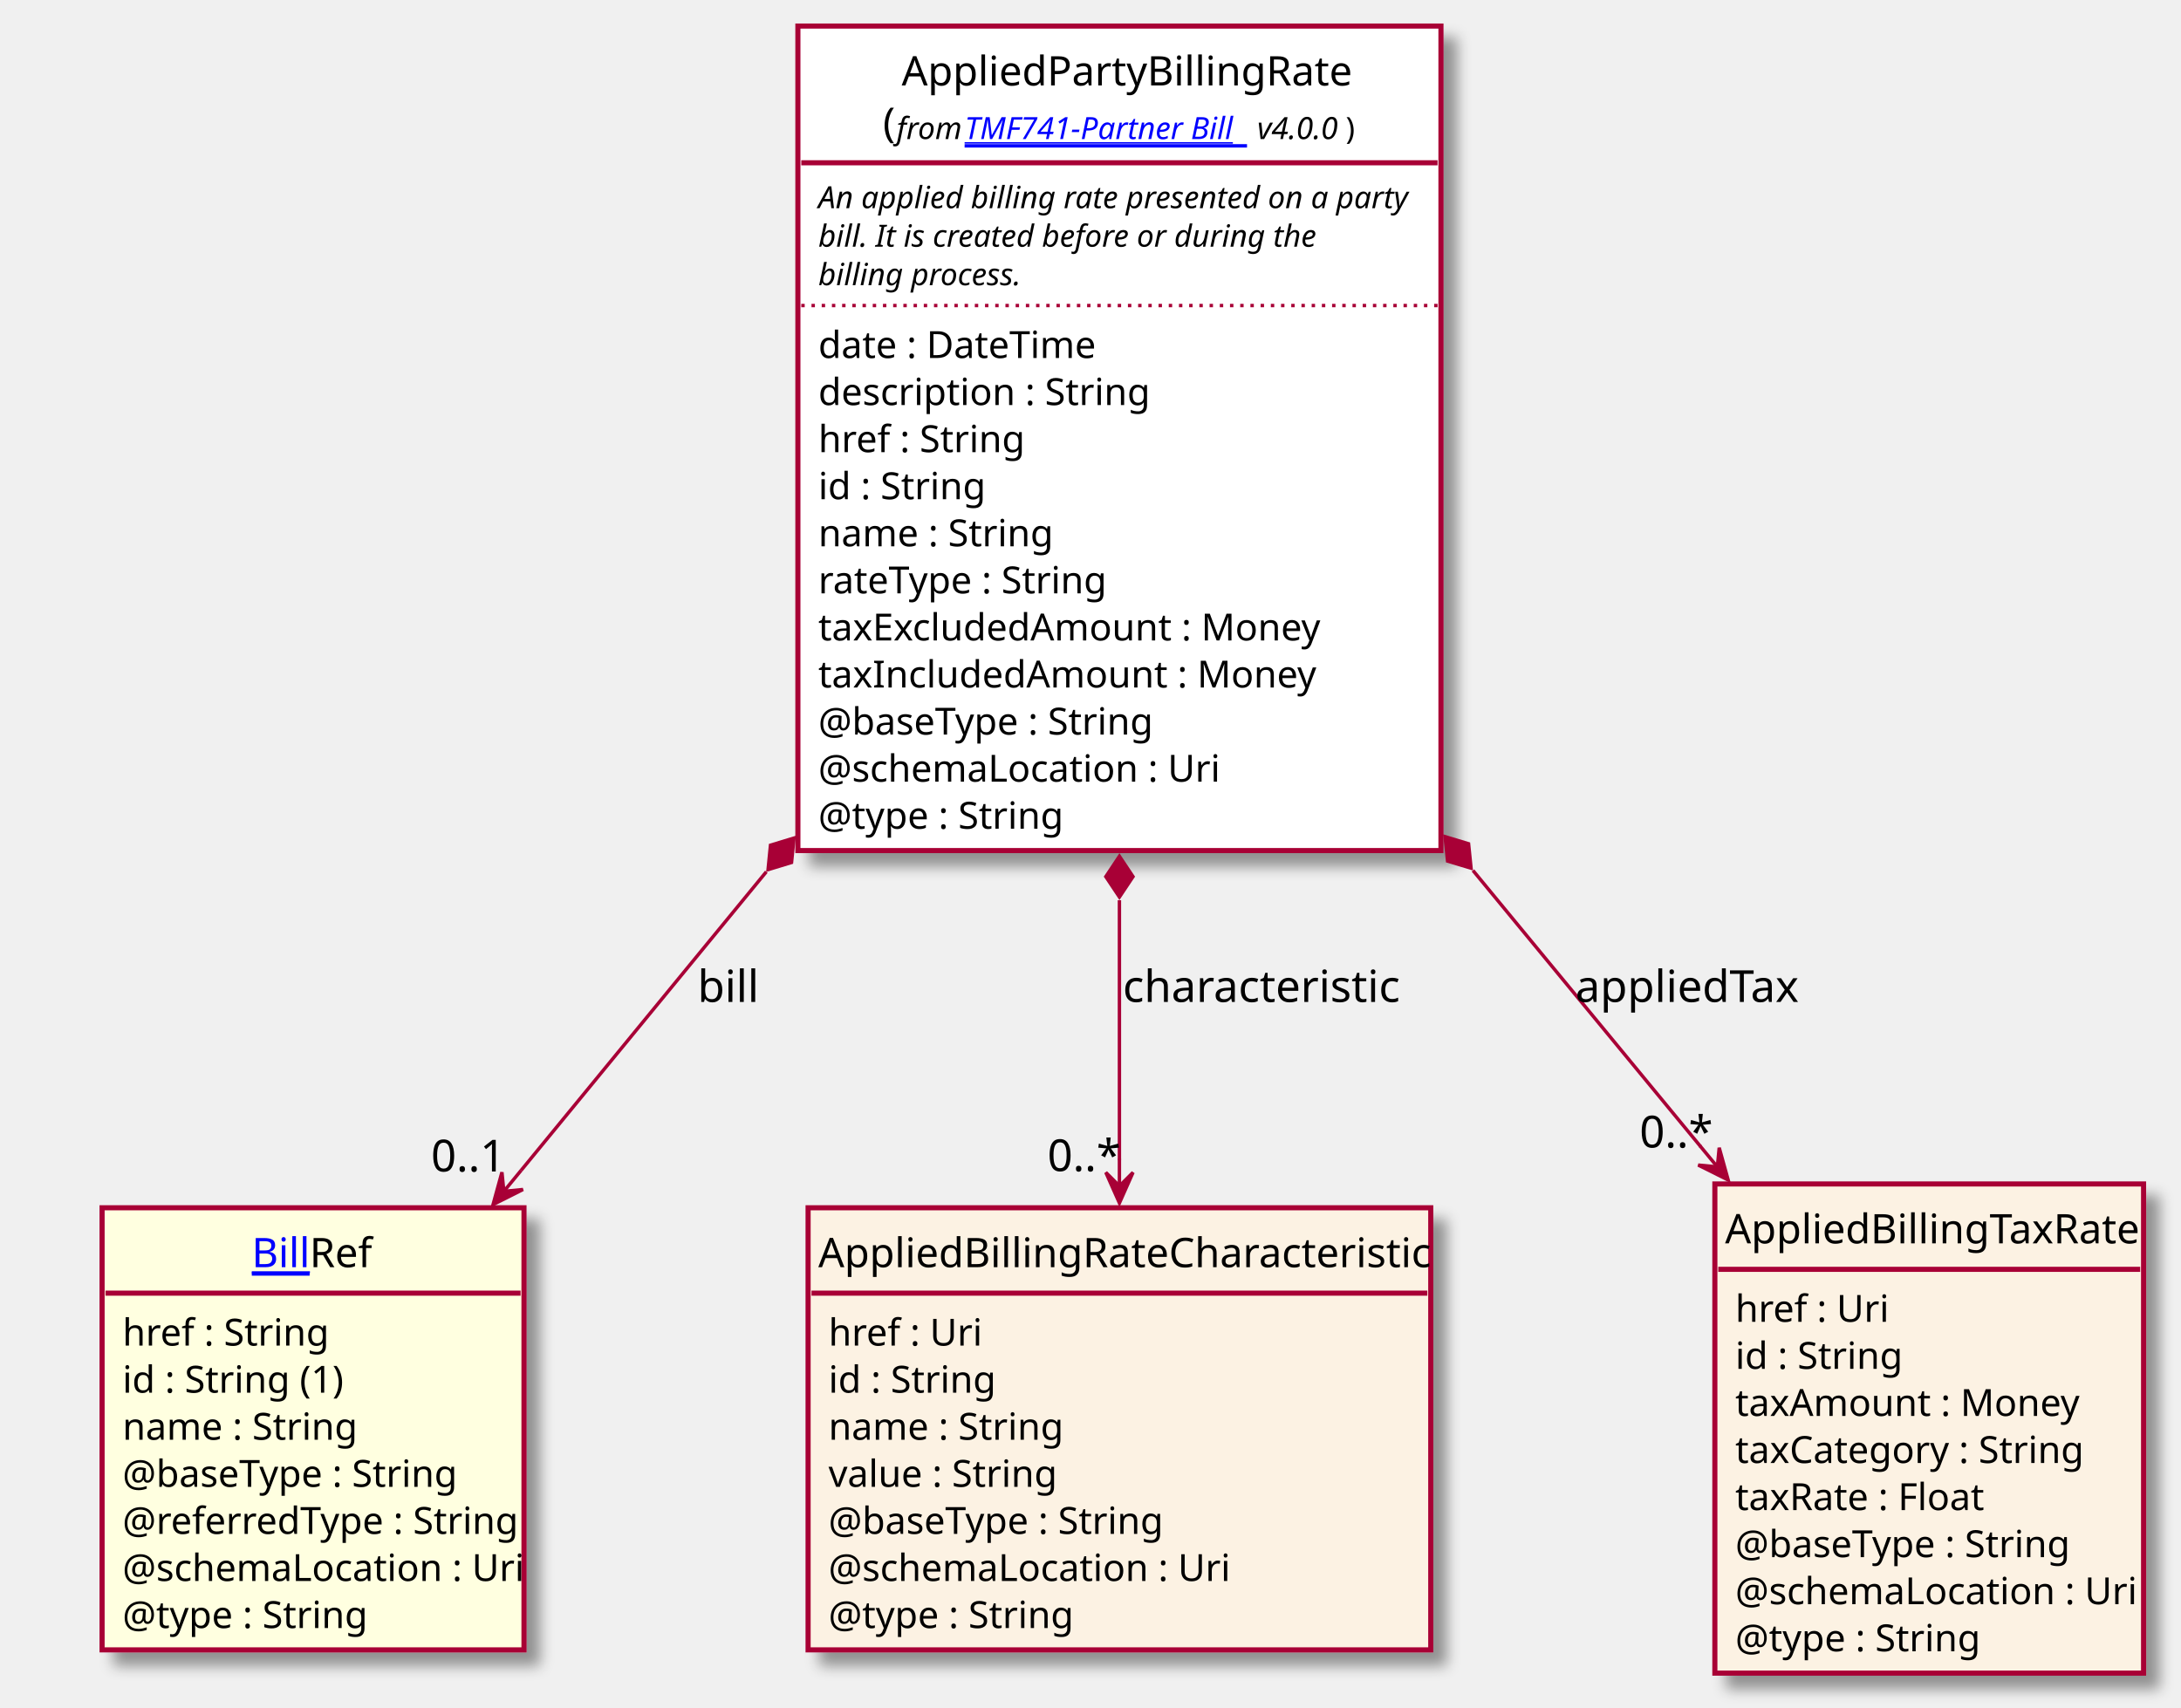
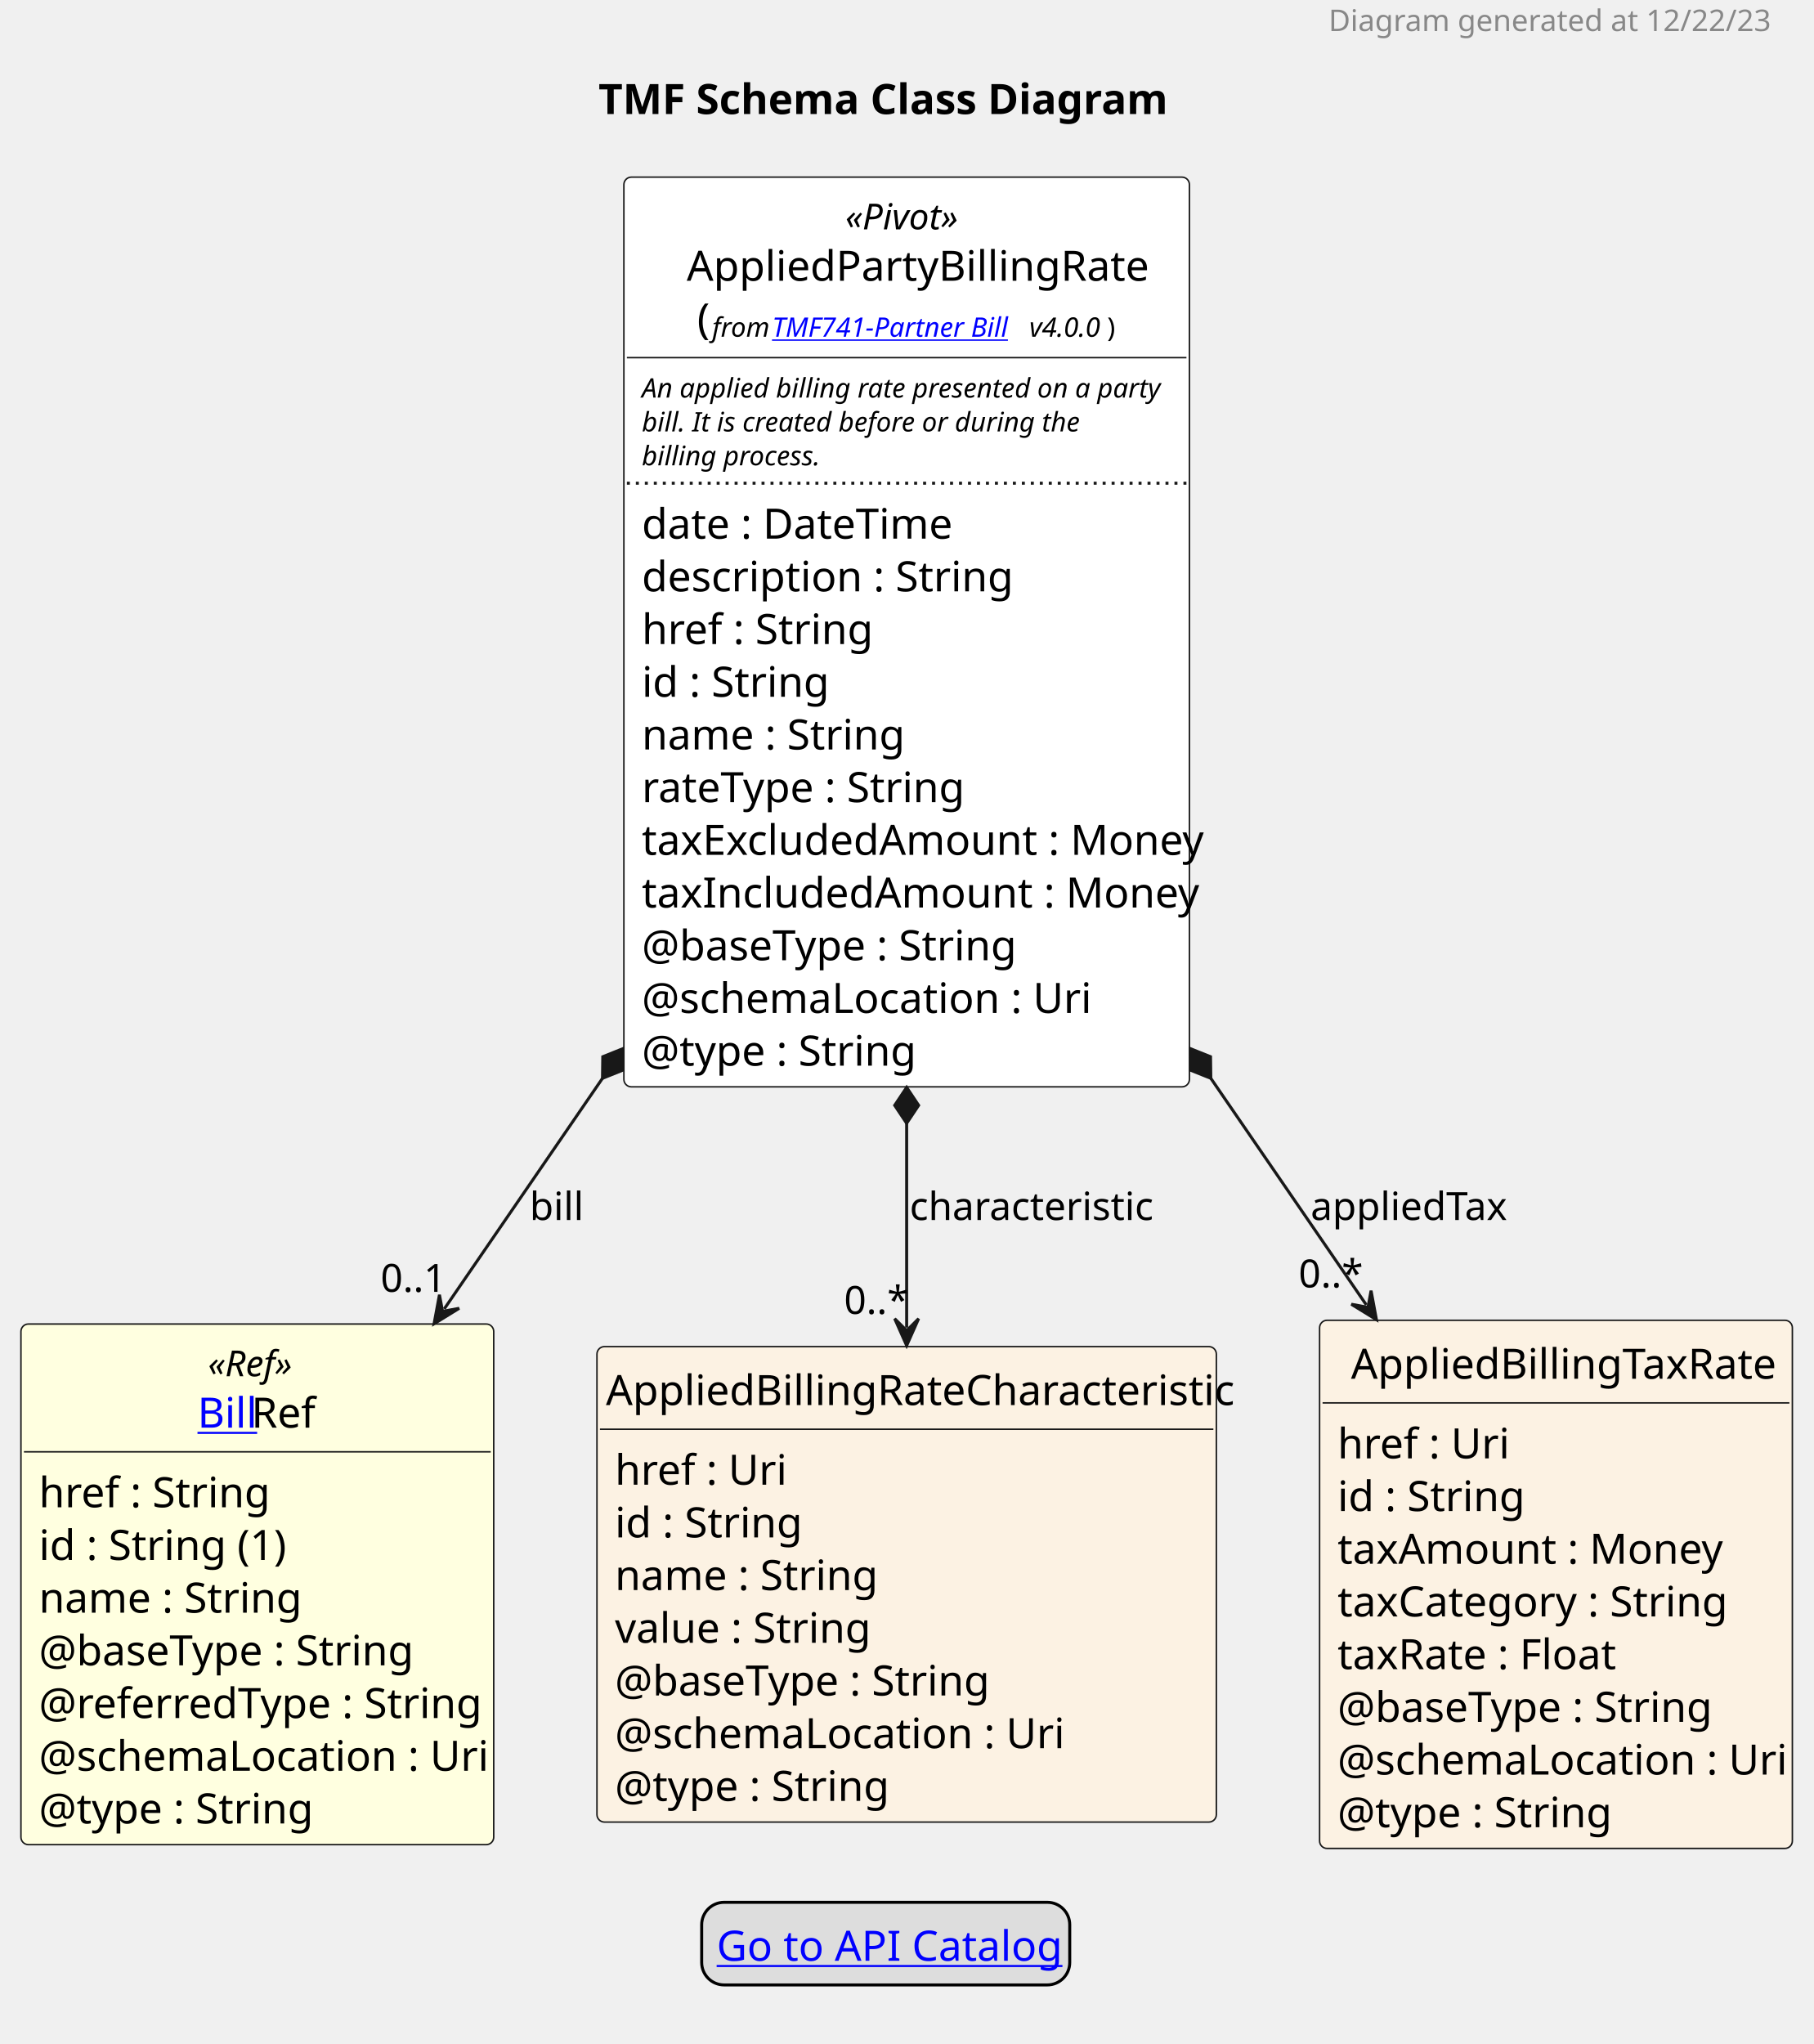
- <svg xmlns="http://www.w3.org/2000/svg" xmlns:xlink="http://www.w3.org/1999/xlink" contentScriptType="application/ecmascript" contentStyleType="text/css" height="502px" preserveAspectRatio="none" style="width:641px;height:502px;" version="1.1" viewBox="0 0 641 502" width="641px" zoomAndPan="magnify">
-   <defs>
-     <filter height="300%" id="f13579f3b6ssj1" width="300%" x="-1" y="-1">
-       <feGaussianBlur result="blurOut" stdDeviation="2.0" />
-       <feColorMatrix in="blurOut" result="blurOut2" type="matrix" values="0 0 0 0 0 0 0 0 0 0 0 0 0 0 0 0 0 0 .4 0" />
-       <feOffset dx="4.0" dy="4.0" in="blurOut2" result="blurOut3" />
-       <feBlend in="SourceGraphic" in2="blurOut3" mode="normal" />
-     </filter>
-   </defs>
+ <svg xmlns="http://www.w3.org/2000/svg" xmlns:xlink="http://www.w3.org/1999/xlink" contentStyleType="text/css" height="683px" preserveAspectRatio="none" style="width:606px;height:683px;background:#FFFFFF;" version="1.1" viewBox="0 0 606 683" width="606px" zoomAndPan="magnify">
+   <defs />
  <g>
-     <rect fill="#FFFFFF" filter="url(#f13579f3b6ssj1)" height="242.344" id="AppliedPartyBillingRate" style="stroke: #A80036; stroke-width: 1.5;" width="189" x="234.5" y="7.66" />
-     <text fill="#000000" font-family="sans-serif" font-size="12" lengthAdjust="spacingAndGlyphs" textLength="128" x="265" y="25.117">AppliedPartyBillingRate</text>
-     <text fill="#000000" font-family="sans-serif" font-size="12" lengthAdjust="spacingAndGlyphs" textLength="4" x="259.5" y="40.211">(</text>
-     <text fill="#000000" font-family="sans-serif" font-size="9" font-style="italic" lengthAdjust="spacingAndGlyphs" textLength="17" x="263.5" y="40.87">from</text>
-     <a target="_top" xlink:actuate="onRequest" xlink:href="TMF741.svg" xlink:show="new" xlink:title="TMF741.svg" xlink:type="simple">
-       <text fill="#0000FF" font-family="sans-serif" font-size="9" font-style="italic" lengthAdjust="spacingAndGlyphs" text-decoration="underline" textLength="83" x="283.5" y="40.87">TMF741-Partner Bill</text>
-       <line style="stroke: #0000FF; stroke-width: 1.0;" x1="283.5" x2="366.5" y1="42.87" y2="42.87" />
+     <text fill="#888888" font-family="sans-serif" font-size="10" lengthAdjust="spacing" textLength="148" x="444" y="10.381">Diagram generated at 12/22/23</text>
+     <text fill="#000000" font-family="sans-serif" font-size="14" font-weight="bold" lengthAdjust="spacing" textLength="192" x="200" y="38.111">TMF Schema Class Diagram</text>
+     <g id="elem_AppliedPartyBillingRate">
+       <rect codeLine="20" fill="#FFFFFF" height="303.977" id="AppliedPartyBillingRate" rx="2.5" ry="2.5" style="stroke:#181818;stroke-width:0.5;" width="189" x="208.5" y="59.188" />
+       <text fill="#000000" font-family="sans-serif" font-size="12" font-style="italic" lengthAdjust="spacing" textLength="41" x="282.5" y="76.644">«Pivot»</text>
+       <text fill="#000000" font-family="sans-serif" font-size="14" lengthAdjust="spacing" textLength="147" x="229.5" y="93.814">AppliedPartyBillingRate</text>
+       <text fill="#000000" font-family="sans-serif" font-size="14" lengthAdjust="spacing" textLength="5" x="233" y="111.424">(</text>
+       <text fill="#000000" font-family="sans-serif" font-size="9" font-style="italic" lengthAdjust="spacing" textLength="17" x="238" y="112.522">from</text>
+       <a href="TMF741.svg" target="_top" title="TMF741.svg" xlink:actuate="onRequest" xlink:href="TMF741.svg" xlink:show="new" xlink:title="TMF741.svg" xlink:type="simple">
+         <text fill="#0000FF" font-family="sans-serif" font-size="9" font-style="italic" lengthAdjust="spacing" text-decoration="underline" textLength="83" x="258" y="112.522">TMF741-Partner Bill</text>
+       </a>
+       <text fill="#000000" font-family="sans-serif" font-size="9" font-style="italic" lengthAdjust="spacing" textLength="26" x="344" y="112.522">v4.0.0</text>
+       <text fill="#000000" font-family="sans-serif" font-size="9" lengthAdjust="spacing" textLength="3" x="370" y="112.522">)</text>
+       <line style="stroke:#181818;stroke-width:0.5;" x1="209.5" x2="396.5" y1="119.5" y2="119.5" />
+       <text fill="#000000" font-family="sans-serif" font-size="9" font-style="italic" lengthAdjust="spacing" textLength="177" x="214.5" y="132.843">An applied billing rate presented on a party</text>
+       <text fill="#000000" font-family="sans-serif" font-size="9" font-style="italic" lengthAdjust="spacing" textLength="151" x="214.5" y="144.163">bill. It is created before or during the</text>
+       <text fill="#000000" font-family="sans-serif" font-size="9" font-style="italic" lengthAdjust="spacing" textLength="62" x="214.5" y="155.483">billing process.</text>
+       <line style="stroke:#181818;stroke-width:1.0;stroke-dasharray:1.0,2.0;" x1="209.5" x2="396.5" y1="161.461" y2="161.461" />
+       <text fill="#000000" font-family="sans-serif" font-size="14" lengthAdjust="spacing" textLength="101" x="214.5" y="179.994">date : DateTime</text>
+       <text fill="#000000" font-family="sans-serif" font-size="14" lengthAdjust="spacing" textLength="118" x="214.5" y="197.603">description : String</text>
+       <text fill="#000000" font-family="sans-serif" font-size="14" lengthAdjust="spacing" textLength="74" x="214.5" y="215.213">href : String</text>
+       <text fill="#000000" font-family="sans-serif" font-size="14" lengthAdjust="spacing" textLength="60" x="214.5" y="232.822">id : String</text>
+       <text fill="#000000" font-family="sans-serif" font-size="14" lengthAdjust="spacing" textLength="84" x="214.5" y="250.432">name : String</text>
+       <text fill="#000000" font-family="sans-serif" font-size="14" lengthAdjust="spacing" textLength="106" x="214.5" y="268.041">rateType : String</text>
+       <text fill="#000000" font-family="sans-serif" font-size="14" lengthAdjust="spacing" textLength="177" x="214.5" y="285.65">taxExcludedAmount : Money</text>
+       <text fill="#000000" font-family="sans-serif" font-size="14" lengthAdjust="spacing" textLength="173" x="214.5" y="303.26">taxIncludedAmount : Money</text>
+       <text fill="#000000" font-family="sans-serif" font-size="14" lengthAdjust="spacing" textLength="126" x="214.5" y="320.869">@baseType : String</text>
+       <text fill="#000000" font-family="sans-serif" font-size="14" lengthAdjust="spacing" textLength="146" x="214.5" y="338.478">@schemaLocation : Uri</text>
+       <text fill="#000000" font-family="sans-serif" font-size="14" lengthAdjust="spacing" textLength="90" x="214.5" y="356.088">@type : String</text>
+     </g>
+     <g id="elem_BillRef">
+       <rect codeLine="38" fill="#FFFFE0" height="173.969" id="BillRef" rx="2.5" ry="2.5" style="stroke:#181818;stroke-width:0.5;" width="158" x="7" y="442.418" />
+       <text fill="#000000" font-family="sans-serif" font-size="12" font-style="italic" lengthAdjust="spacing" textLength="33" x="69.5" y="459.875">«Ref»</text>
+       <a href="Bill.svg" target="_top" title="Bill.svg" xlink:actuate="onRequest" xlink:href="Bill.svg" xlink:show="new" xlink:title="Bill.svg" xlink:type="simple">
+         <text fill="#0000FF" font-family="sans-serif" font-size="14" lengthAdjust="spacing" text-decoration="underline" textLength="18" x="66" y="477.045">Bill</text>
+       </a>
+       <text fill="#000000" font-family="sans-serif" font-size="14" lengthAdjust="spacing" textLength="22" x="84" y="477.045">Ref</text>
+       <line style="stroke:#181818;stroke-width:0.5;" x1="8" x2="164" y1="485.121" y2="485.121" />
+       <text fill="#000000" font-family="sans-serif" font-size="14" lengthAdjust="spacing" textLength="74" x="13" y="503.654">href : String</text>
+       <text fill="#000000" font-family="sans-serif" font-size="14" lengthAdjust="spacing" textLength="82" x="13" y="521.263">id : String (1)</text>
+       <text fill="#000000" font-family="sans-serif" font-size="14" lengthAdjust="spacing" textLength="84" x="13" y="538.873">name : String</text>
+       <text fill="#000000" font-family="sans-serif" font-size="14" lengthAdjust="spacing" textLength="126" x="13" y="556.482">@baseType : String</text>
+       <text fill="#000000" font-family="sans-serif" font-size="14" lengthAdjust="spacing" textLength="146" x="13" y="574.091">@referredType : String</text>
+       <text fill="#000000" font-family="sans-serif" font-size="14" lengthAdjust="spacing" textLength="146" x="13" y="591.701">@schemaLocation : Uri</text>
+       <text fill="#000000" font-family="sans-serif" font-size="14" lengthAdjust="spacing" textLength="90" x="13" y="609.31">@type : String</text>
+     </g>
+     <g id="elem_AppliedBillingRateCharacteristic">
+       <rect codeLine="48" fill="#FCF2E3" height="158.875" id="AppliedBillingRateCharacteristic" rx="2.5" ry="2.5" style="stroke:#181818;stroke-width:0.5;" width="207" x="199.5" y="449.967" />
+       <text fill="#000000" font-family="sans-serif" font-size="14" lengthAdjust="spacing" textLength="201" x="202.5" y="469.501">AppliedBillingRateCharacteristic</text>
+       <line style="stroke:#181818;stroke-width:0.5;" x1="200.5" x2="405.5" y1="477.577" y2="477.577" />
+       <text fill="#000000" font-family="sans-serif" font-size="14" lengthAdjust="spacing" textLength="54" x="205.5" y="496.11">href : Uri</text>
+       <text fill="#000000" font-family="sans-serif" font-size="14" lengthAdjust="spacing" textLength="60" x="205.5" y="513.72">id : String</text>
+       <text fill="#000000" font-family="sans-serif" font-size="14" lengthAdjust="spacing" textLength="84" x="205.5" y="531.329">name : String</text>
+       <text fill="#000000" font-family="sans-serif" font-size="14" lengthAdjust="spacing" textLength="83" x="205.5" y="548.938">value : String</text>
+       <text fill="#000000" font-family="sans-serif" font-size="14" lengthAdjust="spacing" textLength="126" x="205.5" y="566.548">@baseType : String</text>
+       <text fill="#000000" font-family="sans-serif" font-size="14" lengthAdjust="spacing" textLength="146" x="205.5" y="584.157">@schemaLocation : Uri</text>
+       <text fill="#000000" font-family="sans-serif" font-size="14" lengthAdjust="spacing" textLength="90" x="205.5" y="601.766">@type : String</text>
+     </g>
+     <g id="elem_AppliedBillingTaxRate">
+       <rect codeLine="58" fill="#FCF2E3" height="176.484" id="AppliedBillingTaxRate" rx="2.5" ry="2.5" style="stroke:#181818;stroke-width:0.5;" width="158" x="441" y="441.168" />
+       <text fill="#000000" font-family="sans-serif" font-size="14" lengthAdjust="spacing" textLength="137" x="451.5" y="460.701">AppliedBillingTaxRate</text>
+       <line style="stroke:#181818;stroke-width:0.5;" x1="442" x2="598" y1="468.777" y2="468.777" />
+       <text fill="#000000" font-family="sans-serif" font-size="14" lengthAdjust="spacing" textLength="54" x="447" y="487.31">href : Uri</text>
+       <text fill="#000000" font-family="sans-serif" font-size="14" lengthAdjust="spacing" textLength="60" x="447" y="504.92">id : String</text>
+       <text fill="#000000" font-family="sans-serif" font-size="14" lengthAdjust="spacing" textLength="120" x="447" y="522.529">taxAmount : Money</text>
+       <text fill="#000000" font-family="sans-serif" font-size="14" lengthAdjust="spacing" textLength="125" x="447" y="540.138">taxCategory : String</text>
+       <text fill="#000000" font-family="sans-serif" font-size="14" lengthAdjust="spacing" textLength="92" x="447" y="557.748">taxRate : Float</text>
+       <text fill="#000000" font-family="sans-serif" font-size="14" lengthAdjust="spacing" textLength="126" x="447" y="575.357">@baseType : String</text>
+       <text fill="#000000" font-family="sans-serif" font-size="14" lengthAdjust="spacing" textLength="146" x="447" y="592.966">@schemaLocation : Uri</text>
+       <text fill="#000000" font-family="sans-serif" font-size="14" lengthAdjust="spacing" textLength="90" x="447" y="610.576">@type : String</text>
+     </g>
+     <g id="link_AppliedPartyBillingRate_BillRef">
+       <path codeLine="69" d="M201.351,360.313 C179.911,391.563 167.924,409.01 148.464,437.38 " fill="none" id="AppliedPartyBillingRate-BillRef" style="stroke:#181818;stroke-width:1.0;" />
+       <polygon fill="#181818" points="208.14,350.418,201.447,353.102,201.351,360.313,208.044,357.628,208.14,350.418" style="stroke:#181818;stroke-width:1.0;" />
+       <polygon fill="#181818" points="145.07,442.327,153.459,437.168,147.898,438.204,146.862,432.643,145.07,442.327" style="stroke:#181818;stroke-width:1.0;" />
+       <text fill="#000000" font-family="sans-serif" font-size="13" lengthAdjust="spacing" textLength="16" x="177" y="407.663">bill</text>
+       <text fill="#000000" font-family="sans-serif" font-size="13" lengthAdjust="spacing" textLength="22" x="127.201" y="431.667">0..1</text>
+     </g>
+     <g id="link_AppliedPartyBillingRate_AppliedBillingTaxRate">
+       <path codeLine="71" d="M404.649,360.312 C425.75,391.062 437.365,407.98 456.605,436.02 " fill="none" id="AppliedPartyBillingRate-AppliedBillingTaxRate" style="stroke:#181818;stroke-width:1.0;" />
+       <polygon fill="#181818" points="397.86,350.418,397.957,357.628,404.649,360.312,404.553,353.102,397.86,350.418" style="stroke:#181818;stroke-width:1.0;" />
+       <polygon fill="#181818" points="460,440.967,458.206,431.283,457.171,436.845,451.61,435.81,460,440.967" style="stroke:#181818;stroke-width:1.0;" />
+       <text fill="#000000" font-family="sans-serif" font-size="13" lengthAdjust="spacing" textLength="62" x="438" y="407.663">appliedTax</text>
+       <text fill="#000000" font-family="sans-serif" font-size="13" lengthAdjust="spacing" textLength="20" x="433.984" y="430.19">0..*</text>
+     </g>
+     <g id="link_AppliedPartyBillingRate_AppliedBillingRateCharacteristic">
+       <path codeLine="73" d="M303,375.348 C303,405.197 303,417.377 303,443.627 " fill="none" id="AppliedPartyBillingRate-AppliedBillingRateCharacteristic" style="stroke:#181818;stroke-width:1.0;" />
+       <polygon fill="#181818" points="303,363.348,299,369.348,303,375.348,307,369.348,303,363.348" style="stroke:#181818;stroke-width:1.0;" />
+       <polygon fill="#181818" points="303,449.627,307,440.627,303,444.627,299,440.627,303,449.627" style="stroke:#181818;stroke-width:1.0;" />
+       <text fill="#000000" font-family="sans-serif" font-size="13" lengthAdjust="spacing" textLength="78" x="304" y="407.663">characteristic</text>
+       <text fill="#000000" font-family="sans-serif" font-size="13" lengthAdjust="spacing" textLength="20" x="282.078" y="439.047">0..*</text>
+     </g>
+     <rect fill="#DDDDDD" height="27.609" id="_legend" rx="7.5" ry="7.5" style="stroke:#000000;stroke-width:1.0;" width="123" x="234.5" y="635.652" />
+     <a href="index.htm" target="_top" title="index.htm" xlink:actuate="onRequest" xlink:href="index.htm" xlink:show="new" xlink:title="index.htm" xlink:type="simple">
+       <text fill="#0000FF" font-family="sans-serif" font-size="14" lengthAdjust="spacing" text-decoration="underline" textLength="113" x="239.5" y="655.185">Go to API Catalog</text>
    </a>
-     <text fill="#000000" font-family="sans-serif" font-size="9" font-style="italic" lengthAdjust="spacingAndGlyphs" textLength="26" x="369.5" y="40.87">v4.0.0</text>
-     <text fill="#000000" font-family="sans-serif" font-size="9" lengthAdjust="spacingAndGlyphs" textLength="3" x="395.5" y="40.87">)</text>
-     <line style="stroke: #A80036; stroke-width: 1.5;" x1="235.5" x2="422.5" y1="47.847" y2="47.847" />
-     <text fill="#000000" font-family="sans-serif" font-size="9" font-style="italic" lengthAdjust="spacingAndGlyphs" textLength="177" x="240.5" y="61.19">An applied billing rate presented on a party</text>
-     <text fill="#000000" font-family="sans-serif" font-size="9" font-style="italic" lengthAdjust="spacingAndGlyphs" textLength="151" x="240.5" y="72.511">bill. It is created before or during the</text>
-     <text fill="#000000" font-family="sans-serif" font-size="9" font-style="italic" lengthAdjust="spacingAndGlyphs" textLength="62" x="240.5" y="83.831">billing process.</text>
-     <line style="stroke: #A80036; stroke-width: 1.0; stroke-dasharray: 1.0,2.0;" x1="235.5" x2="422.5" y1="89.808" y2="89.808" />
-     <text fill="#000000" font-family="sans-serif" font-size="11" lengthAdjust="spacingAndGlyphs" textLength="74" x="240.5" y="105.227">date : DateTime</text>
-     <text fill="#000000" font-family="sans-serif" font-size="11" lengthAdjust="spacingAndGlyphs" textLength="90" x="240.5" y="119.063">description : String</text>
-     <text fill="#000000" font-family="sans-serif" font-size="11" lengthAdjust="spacingAndGlyphs" textLength="57" x="240.5" y="132.899">href : String</text>
-     <text fill="#000000" font-family="sans-serif" font-size="11" lengthAdjust="spacingAndGlyphs" textLength="45" x="240.5" y="146.735">id : String</text>
-     <text fill="#000000" font-family="sans-serif" font-size="11" lengthAdjust="spacingAndGlyphs" textLength="63" x="240.5" y="160.571">name : String</text>
-     <text fill="#000000" font-family="sans-serif" font-size="11" lengthAdjust="spacingAndGlyphs" textLength="80" x="240.5" y="174.407">rateType : String</text>
-     <text fill="#000000" font-family="sans-serif" font-size="11" lengthAdjust="spacingAndGlyphs" textLength="137" x="240.5" y="188.243">taxExcludedAmount : Money</text>
-     <text fill="#000000" font-family="sans-serif" font-size="11" lengthAdjust="spacingAndGlyphs" textLength="133" x="240.5" y="202.079">taxIncludedAmount : Money</text>
-     <text fill="#000000" font-family="sans-serif" font-size="11" lengthAdjust="spacingAndGlyphs" textLength="96" x="240.5" y="215.915">@baseType : String</text>
-     <text fill="#000000" font-family="sans-serif" font-size="11" lengthAdjust="spacingAndGlyphs" textLength="112" x="240.5" y="229.751">@schemaLocation : Uri</text>
-     <text fill="#000000" font-family="sans-serif" font-size="11" lengthAdjust="spacingAndGlyphs" textLength="69" x="240.5" y="243.587">@type : String</text>
-     <rect fill="#FFFFE0" filter="url(#f13579f3b6ssj1)" height="129.945" id="BillRef" style="stroke: #A80036; stroke-width: 1.5;" width="124" x="30" y="355" />
-     <a target="_top" xlink:actuate="onRequest" xlink:href="Bill.svg" xlink:show="new" xlink:title="Bill.svg" xlink:type="simple">
-       <text fill="#0000FF" font-family="sans-serif" font-size="12" lengthAdjust="spacingAndGlyphs" text-decoration="underline" textLength="17" x="74" y="372.457">Bill</text>
-       <line style="stroke: #0000FF; stroke-width: 1.0;" x1="74" x2="91" y1="374.457" y2="374.457" />
-     </a>
-     <text fill="#000000" font-family="sans-serif" font-size="12" lengthAdjust="spacingAndGlyphs" textLength="19" x="91" y="372.457">Ref</text>
-     <line style="stroke: #A80036; stroke-width: 1.5;" x1="31" x2="153" y1="380.094" y2="380.094" />
-     <text fill="#000000" font-family="sans-serif" font-size="11" lengthAdjust="spacingAndGlyphs" textLength="57" x="36" y="395.513">href : String</text>
-     <text fill="#000000" font-family="sans-serif" font-size="11" lengthAdjust="spacingAndGlyphs" textLength="62" x="36" y="409.349">id : String (1)</text>
-     <text fill="#000000" font-family="sans-serif" font-size="11" lengthAdjust="spacingAndGlyphs" textLength="63" x="36" y="423.185">name : String</text>
-     <text fill="#000000" font-family="sans-serif" font-size="11" lengthAdjust="spacingAndGlyphs" textLength="96" x="36" y="437.021">@baseType : String</text>
-     <text fill="#000000" font-family="sans-serif" font-size="11" lengthAdjust="spacingAndGlyphs" textLength="112" x="36" y="450.856">@referredType : String</text>
-     <text fill="#000000" font-family="sans-serif" font-size="11" lengthAdjust="spacingAndGlyphs" textLength="112" x="36" y="464.692">@schemaLocation : Uri</text>
-     <text fill="#000000" font-family="sans-serif" font-size="11" lengthAdjust="spacingAndGlyphs" textLength="69" x="36" y="478.528">@type : String</text>
-     <rect fill="#FCF2E3" filter="url(#f13579f3b6ssj1)" height="129.945" id="AppliedBillingRateCharacteristic" style="stroke: #A80036; stroke-width: 1.5;" width="183" x="237.5" y="355" />
-     <text fill="#000000" font-family="sans-serif" font-size="12" lengthAdjust="spacingAndGlyphs" textLength="177" x="240.5" y="372.457">AppliedBillingRateCharacteristic</text>
-     <line style="stroke: #A80036; stroke-width: 1.5;" x1="238.5" x2="419.5" y1="380.094" y2="380.094" />
-     <text fill="#000000" font-family="sans-serif" font-size="11" lengthAdjust="spacingAndGlyphs" textLength="42" x="243.5" y="395.513">href : Uri</text>
-     <text fill="#000000" font-family="sans-serif" font-size="11" lengthAdjust="spacingAndGlyphs" textLength="45" x="243.5" y="409.349">id : String</text>
-     <text fill="#000000" font-family="sans-serif" font-size="11" lengthAdjust="spacingAndGlyphs" textLength="63" x="243.5" y="423.185">name : String</text>
-     <text fill="#000000" font-family="sans-serif" font-size="11" lengthAdjust="spacingAndGlyphs" textLength="63" x="243.5" y="437.021">value : String</text>
-     <text fill="#000000" font-family="sans-serif" font-size="11" lengthAdjust="spacingAndGlyphs" textLength="96" x="243.5" y="450.856">@baseType : String</text>
-     <text fill="#000000" font-family="sans-serif" font-size="11" lengthAdjust="spacingAndGlyphs" textLength="112" x="243.5" y="464.692">@schemaLocation : Uri</text>
-     <text fill="#000000" font-family="sans-serif" font-size="11" lengthAdjust="spacingAndGlyphs" textLength="69" x="243.5" y="478.528">@type : String</text>
-     <rect fill="#FCF2E3" filter="url(#f13579f3b6ssj1)" height="143.781" id="AppliedBillingTaxRate" style="stroke: #A80036; stroke-width: 1.5;" width="126" x="504" y="348" />
-     <text fill="#000000" font-family="sans-serif" font-size="12" lengthAdjust="spacingAndGlyphs" textLength="120" x="507" y="365.457">AppliedBillingTaxRate</text>
-     <line style="stroke: #A80036; stroke-width: 1.5;" x1="505" x2="629" y1="373.094" y2="373.094" />
-     <text fill="#000000" font-family="sans-serif" font-size="11" lengthAdjust="spacingAndGlyphs" textLength="42" x="510" y="388.513">href : Uri</text>
-     <text fill="#000000" font-family="sans-serif" font-size="11" lengthAdjust="spacingAndGlyphs" textLength="45" x="510" y="402.349">id : String</text>
-     <text fill="#000000" font-family="sans-serif" font-size="11" lengthAdjust="spacingAndGlyphs" textLength="93" x="510" y="416.185">taxAmount : Money</text>
-     <text fill="#000000" font-family="sans-serif" font-size="11" lengthAdjust="spacingAndGlyphs" textLength="96" x="510" y="430.021">taxCategory : String</text>
-     <text fill="#000000" font-family="sans-serif" font-size="11" lengthAdjust="spacingAndGlyphs" textLength="69" x="510" y="443.856">taxRate : Float</text>
-     <text fill="#000000" font-family="sans-serif" font-size="11" lengthAdjust="spacingAndGlyphs" textLength="96" x="510" y="457.692">@baseType : String</text>
-     <text fill="#000000" font-family="sans-serif" font-size="11" lengthAdjust="spacingAndGlyphs" textLength="112" x="510" y="471.528">@schemaLocation : Uri</text>
-     <text fill="#000000" font-family="sans-serif" font-size="11" lengthAdjust="spacingAndGlyphs" textLength="69" x="510" y="485.364">@type : String</text>
-     <path d="M225.23,256.23 C200.62,286.2 175.15,317.23 153.15,344.02 " fill="none" id="AppliedPartyBillingRate-BillRef" style="stroke: #A80036; stroke-width: 1.0;" />
-     <polygon fill="#A80036" points="144.91,354.05,153.709,349.625,148.079,350.183,147.521,344.554,144.91,354.05" style="stroke: #A80036; stroke-width: 1.0;" />
-     <line style="stroke: #A80036; stroke-width: 1.0;" x1="148.079" x2="153.16" y1="350.183" y2="344.005" />
-     <polygon fill="#A80036" points="233.35,246.33,226.451,248.429,225.735,255.605,232.634,253.506,233.35,246.33" style="stroke: #A80036; stroke-width: 1.0;" />
-     <text fill="#000000" font-family="sans-serif" font-size="13" lengthAdjust="spacingAndGlyphs" textLength="16" x="205" y="294.495">bill</text>
-     <text fill="#000000" font-family="sans-serif" font-size="13" lengthAdjust="spacingAndGlyphs" textLength="22" x="126.685" y="344.323">0..1</text>
-     <path d="M432.91,255.86 C455.6,283.38 479.03,311.8 499.83,337.03 " fill="none" id="AppliedPartyBillingRate-AppliedBillingTaxRate" style="stroke: #A80036; stroke-width: 1.0;" />
-     <polygon fill="#A80036" points="507.92,346.84,505.279,337.352,504.739,342.983,499.108,342.442,507.92,346.84" style="stroke: #A80036; stroke-width: 1.0;" />
-     <line style="stroke: #A80036; stroke-width: 1.0;" x1="504.739" x2="499.65" y1="342.983" y2="336.815" />
-     <polygon fill="#A80036" points="424.71,245.92,425.442,253.094,432.345,255.178,431.613,248.004,424.71,245.92" style="stroke: #A80036; stroke-width: 1.0;" />
-     <text fill="#000000" font-family="sans-serif" font-size="13" lengthAdjust="spacingAndGlyphs" textLength="62" x="463" y="294.495">appliedTax</text>
-     <text fill="#000000" font-family="sans-serif" font-size="13" lengthAdjust="spacingAndGlyphs" textLength="20" x="481.866" y="337.286">0..*</text>
-     <path d="M329,264.61 C329,290.77 329,317.35 329,340.89 " fill="none" id="AppliedPartyBillingRate-AppliedBillingRateCharacteristic" style="stroke: #A80036; stroke-width: 1.0;" />
-     <polygon fill="#A80036" points="329,353.61,333,344.61,329,348.61,325,344.61,329,353.61" style="stroke: #A80036; stroke-width: 1.0;" />
-     <line style="stroke: #A80036; stroke-width: 1.0;" x1="329" x2="329" y1="348.61" y2="340.61" />
-     <polygon fill="#A80036" points="329,251.67,325,257.67,329,263.67,333,257.67,329,251.67" style="stroke: #A80036; stroke-width: 1.0;" />
-     <text fill="#000000" font-family="sans-serif" font-size="13" lengthAdjust="spacingAndGlyphs" textLength="78" x="330" y="294.495">characteristic</text>
-     <text fill="#000000" font-family="sans-serif" font-size="13" lengthAdjust="spacingAndGlyphs" textLength="20" x="307.844" y="344.223">0..*</text>
  </g>
</svg>
